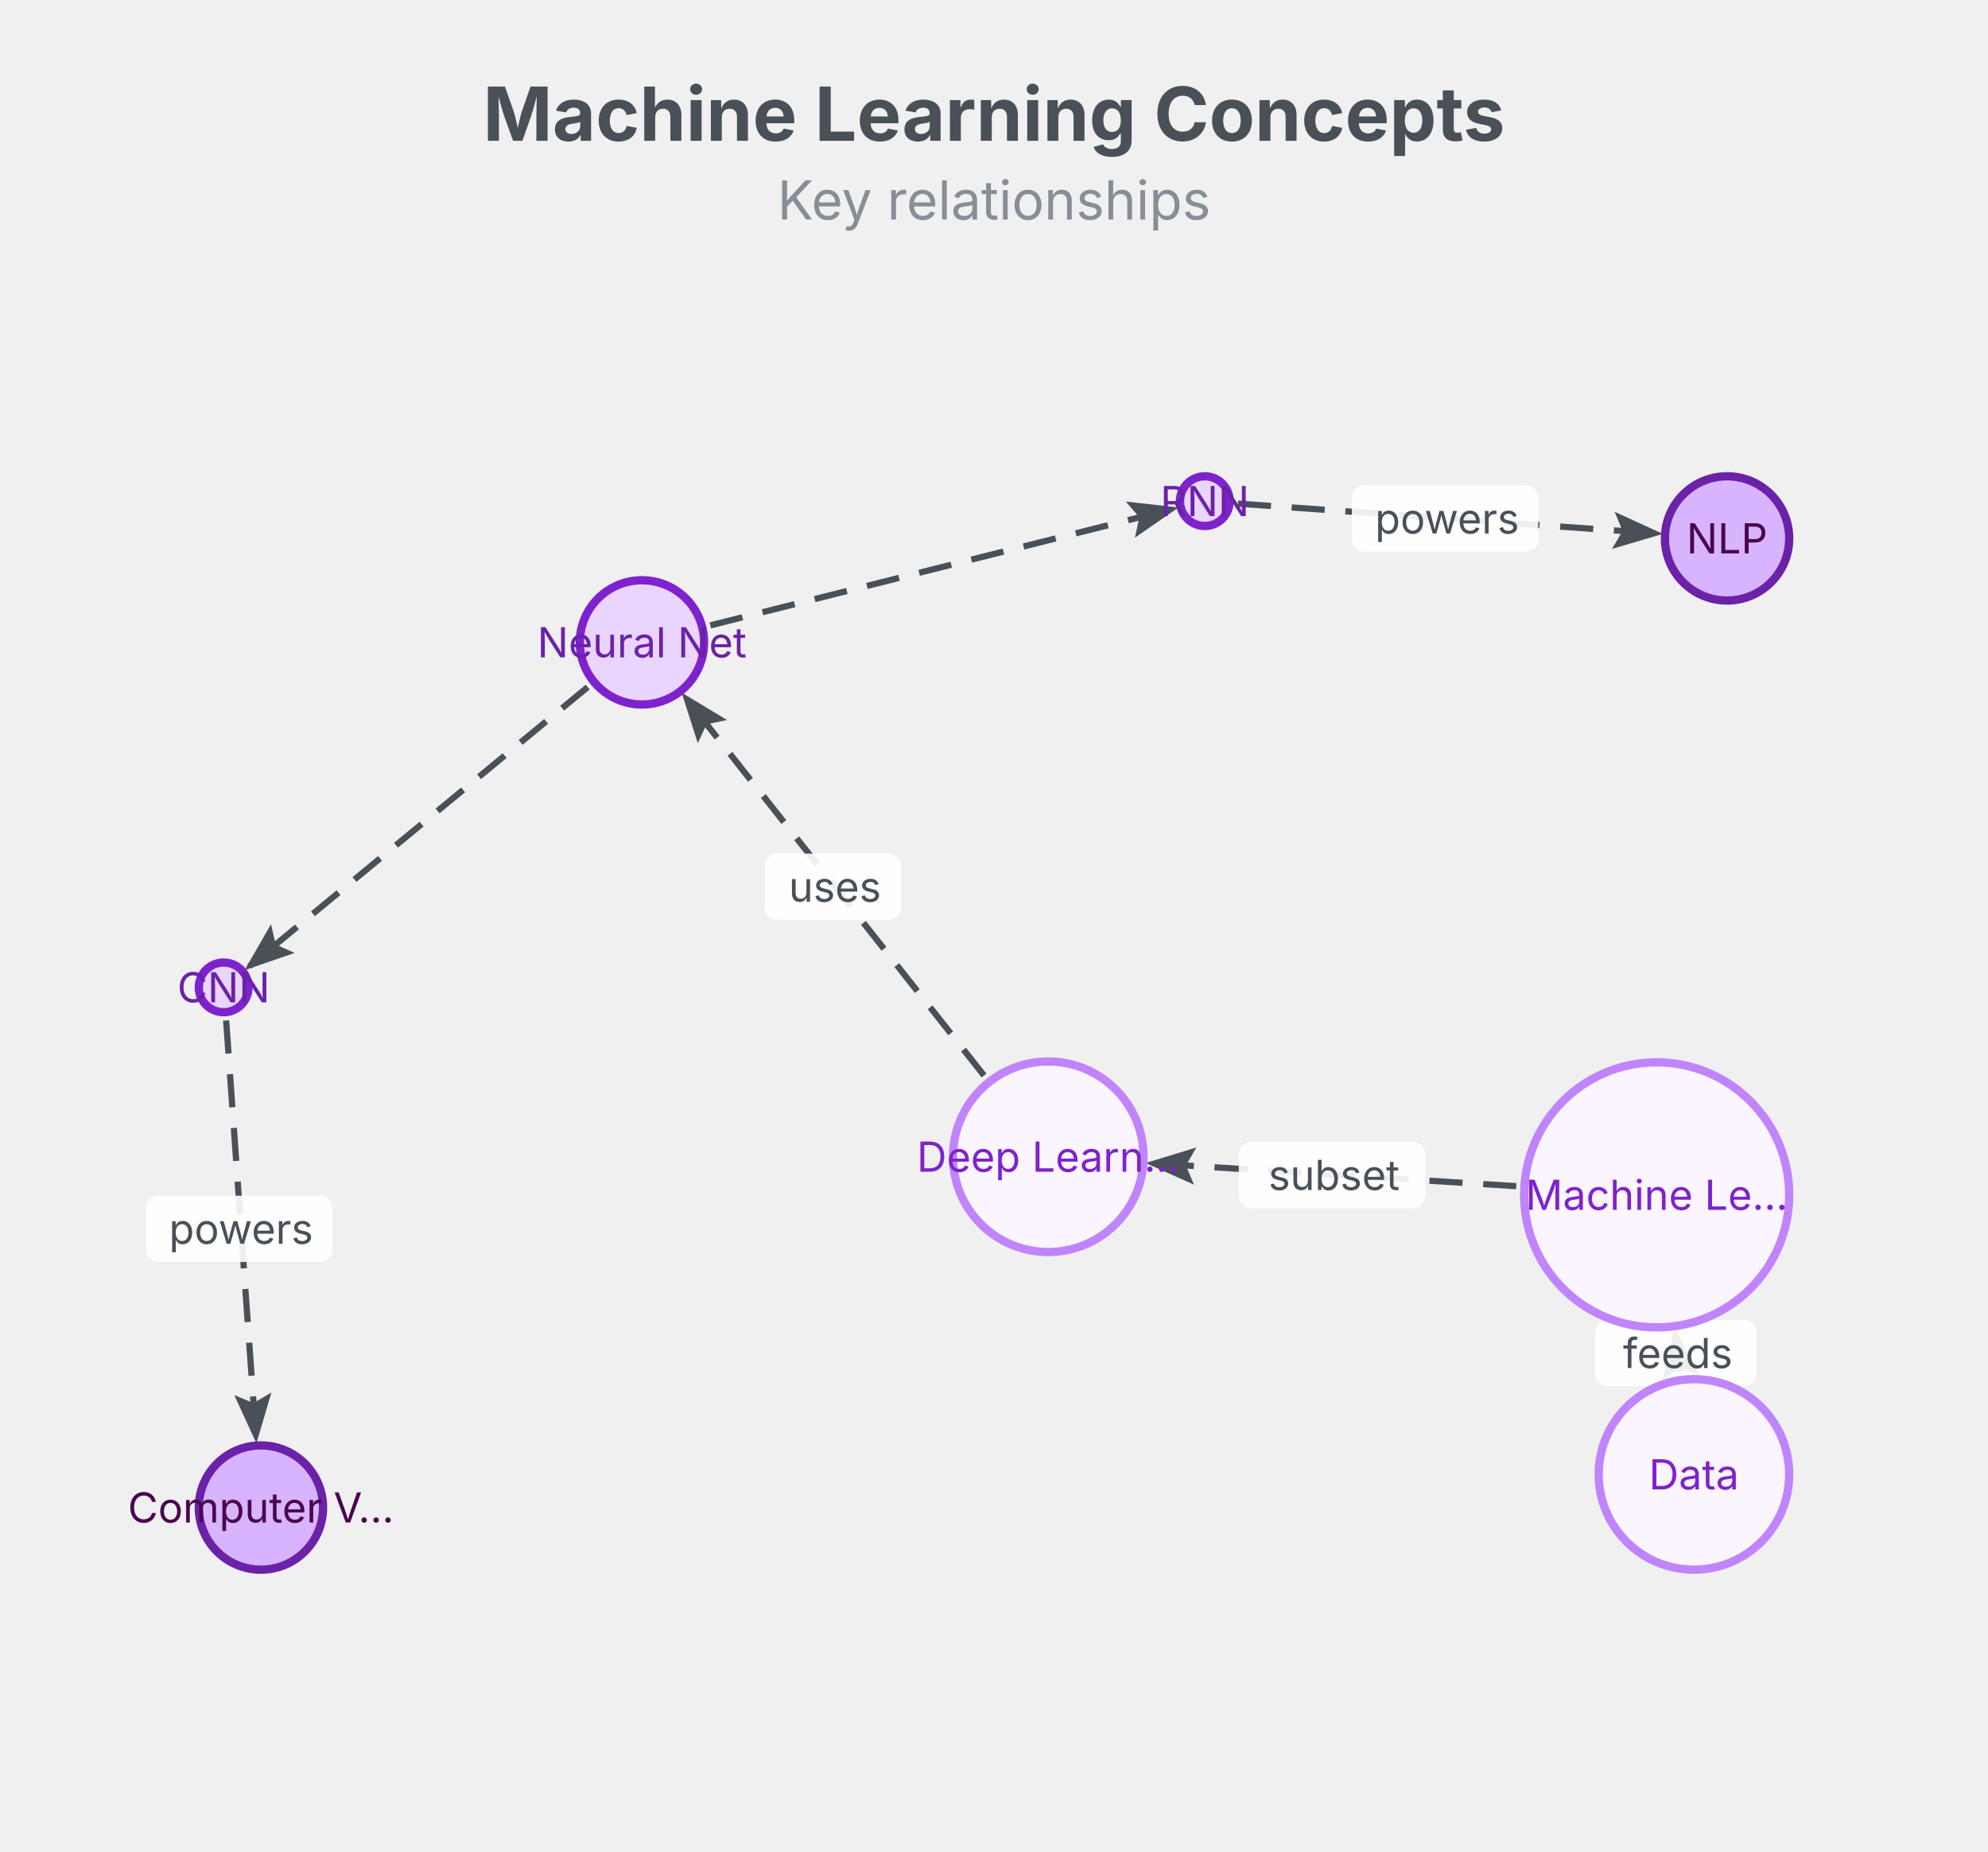
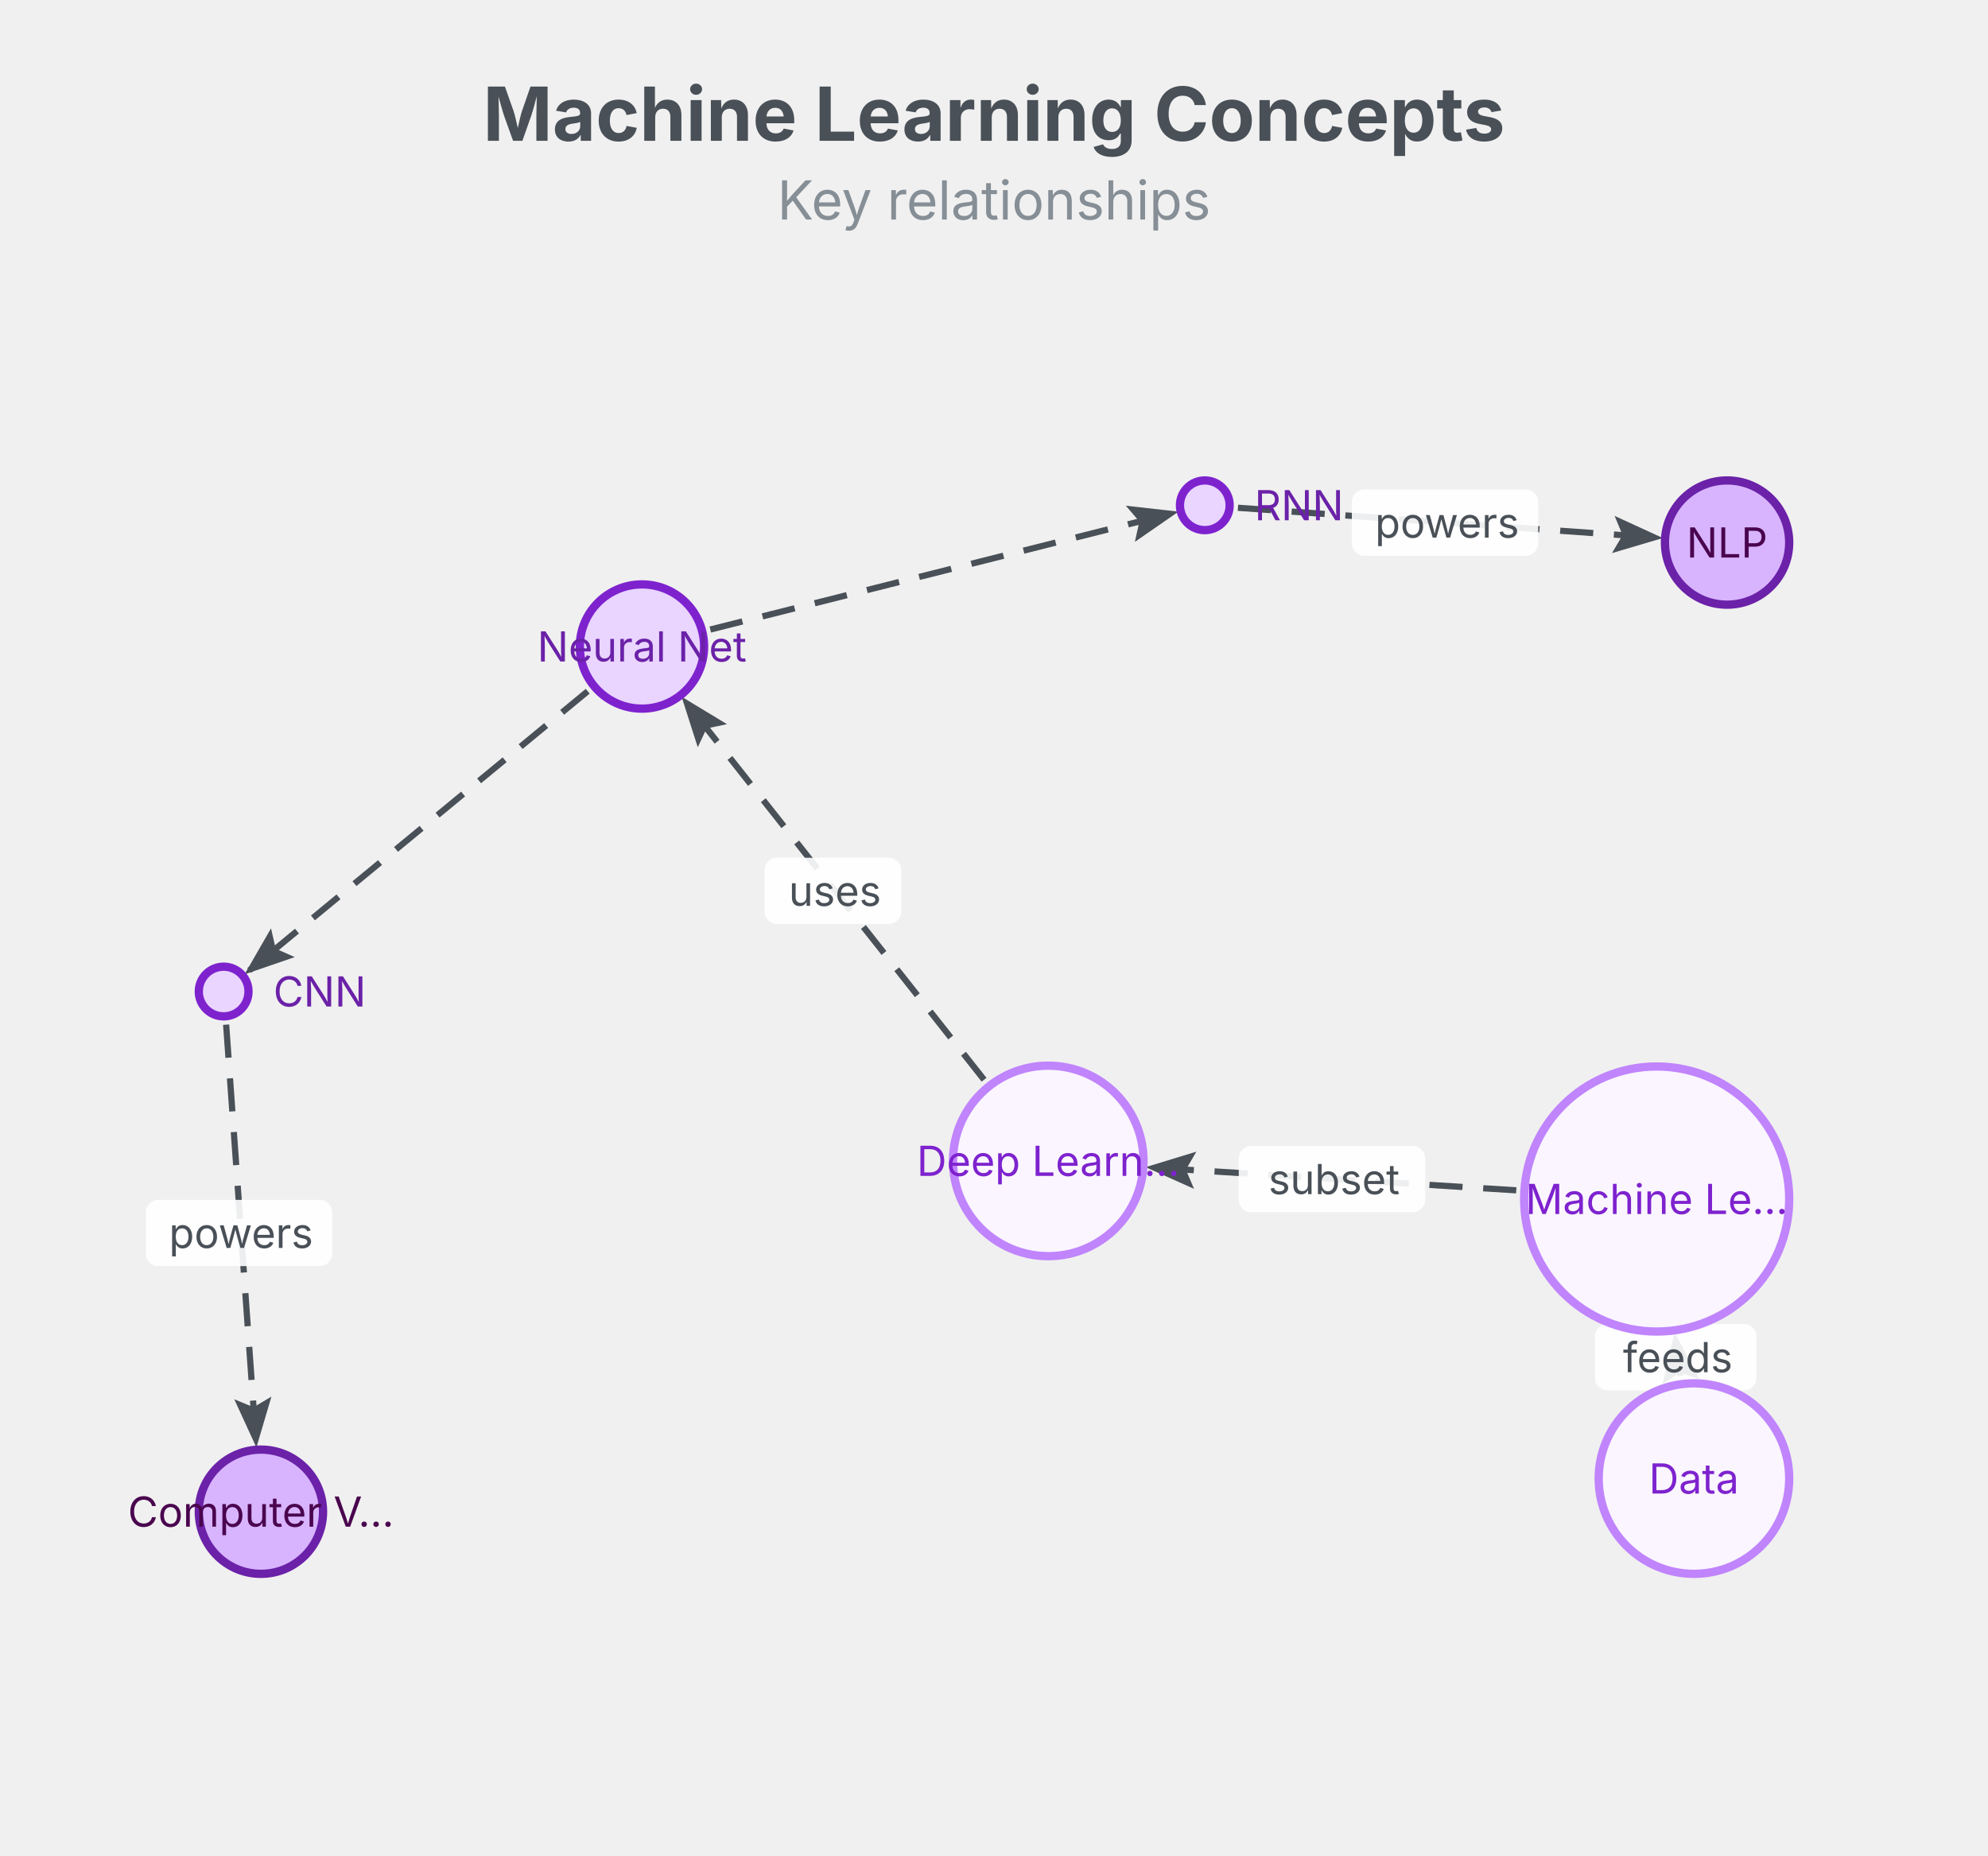
- <svg xmlns="http://www.w3.org/2000/svg" width="480" height="447" viewBox="0 0 480 447">
+ <svg xmlns="http://www.w3.org/2000/svg" width="480" height="448" viewBox="0 0 480 448">
  <text x="240" y="34" text-anchor="middle" font-family="Inter, system-ui, -apple-system, sans-serif" font-size="18" font-weight="700" fill="#495057">Machine Learning Concepts</text>
  <text x="240" y="53" text-anchor="middle" font-family="Inter, system-ui, -apple-system, sans-serif" font-size="13" fill="#868e96">Key relationships</text>
  <g class="network-diagram" transform="translate(0,67)">
    <defs>
      <marker id="net-1-arr" markerWidth="8" markerHeight="6" refX="7" refY="3" orient="auto" markerUnits="strokeWidth">
        <polygon points="0 0, 8 3, 0 6, 1.5 3" fill="#495057" />
      </marker>
      <style>.net-1-edge{stroke-dasharray:8 5;animation:net-1-dash 1.2s linear infinite;}@keyframes net-1-dash{to{stroke-dashoffset:-26;}}</style>
    </defs>
-     <line x1="366.1" y1="219.4" x2="278.1" y2="213.9" stroke="#495057" stroke-width="1.5" marker-end="url(#net-1-arr)" class="net-1-edge" />
-     <rect x="299.1" y="208.7" width="45" height="16" fill="white" rx="3" opacity="0.9" />
-     <text x="322.1" y="216.7" text-anchor="middle" dominant-baseline="middle" font-family="Inter, system-ui, -apple-system, sans-serif" font-size="10" fill="#495057">subset</text>
-     <line x1="237.6" y1="192.7" x2="165.5" y2="101.4" stroke="#495057" stroke-width="1.5" marker-end="url(#net-1-arr)" class="net-1-edge" />
-     <rect x="184.6" y="139.1" width="33" height="16" fill="white" rx="3" opacity="0.9" />
-     <text x="201.6" y="147.1" text-anchor="middle" dominant-baseline="middle" font-family="Inter, system-ui, -apple-system, sans-serif" font-size="10" fill="#495057">uses</text>
-     <line x1="141.9" y1="98.9" x2="60.2" y2="166.3" stroke="#495057" stroke-width="1.5" marker-end="url(#net-1-arr)" class="net-1-edge" />
-     <line x1="171.5" y1="84" x2="283.1" y2="55.9" stroke="#495057" stroke-width="1.5" marker-end="url(#net-1-arr)" class="net-1-edge" />
-     <line x1="54.6" y1="179.4" x2="61.8" y2="280" stroke="#495057" stroke-width="1.5" marker-end="url(#net-1-arr)" class="net-1-edge" />
-     <rect x="35.2" y="221.7" width="45" height="16" fill="white" rx="3" opacity="0.9" />
-     <text x="58.2" y="229.7" text-anchor="middle" dominant-baseline="middle" font-family="Inter, system-ui, -apple-system, sans-serif" font-size="10" fill="#495057">powers</text>
-     <line x1="298.9" y1="54.6" x2="400" y2="61.8" stroke="#495057" stroke-width="1.5" marker-end="url(#net-1-arr)" class="net-1-edge" />
-     <rect x="326.4" y="50.2" width="45" height="16" fill="white" rx="3" opacity="0.9" />
-     <text x="349.4" y="58.2" text-anchor="middle" dominant-baseline="middle" font-family="Inter, system-ui, -apple-system, sans-serif" font-size="10" fill="#495057">powers</text>
-     <line x1="405.7" y1="264.2" x2="404.5" y2="255.2" stroke="#495057" stroke-width="1.5" marker-end="url(#net-1-arr)" class="net-1-edge" />
-     <rect x="385.1" y="251.7" width="39" height="16" fill="white" rx="3" opacity="0.9" />
-     <text x="405.1" y="259.7" text-anchor="middle" dominant-baseline="middle" font-family="Inter, system-ui, -apple-system, sans-serif" font-size="10" fill="#495057">feeds</text>
-     <circle cx="400" cy="221.5" r="32" fill="#faf5ff" stroke="#c084fc" stroke-width="2" />
-     <text x="400" y="221.5" text-anchor="middle" dominant-baseline="middle" font-family="Inter, system-ui, -apple-system, sans-serif" font-size="10" fill="#7e22ce">Machine Le…</text>
-     <circle cx="253.1" cy="212.3" r="23" fill="#faf5ff" stroke="#c084fc" stroke-width="2" />
-     <text x="253.1" y="212.3" text-anchor="middle" dominant-baseline="middle" font-family="Inter, system-ui, -apple-system, sans-serif" font-size="10" fill="#7e22ce">Deep Learn…</text>
-     <circle cx="155" cy="88.1" r="15" fill="#e9d5ff" stroke="#7e22ce" stroke-width="2" />
-     <text x="155" y="88.1" text-anchor="middle" dominant-baseline="middle" font-family="Inter, system-ui, -apple-system, sans-serif" font-size="10" fill="#6b21a8">Neural Net</text>
-     <circle cx="54" cy="171.4" r="6" fill="#e9d5ff" stroke="#7e22ce" stroke-width="2" />
-     <text x="54" y="171.4" text-anchor="middle" dominant-baseline="middle" font-family="Inter, system-ui, -apple-system, sans-serif" font-size="10" fill="#6b21a8">CNN</text>
-     <circle cx="290.9" cy="54" r="6" fill="#e9d5ff" stroke="#7e22ce" stroke-width="2" />
-     <text x="290.9" y="54" text-anchor="middle" dominant-baseline="middle" font-family="Inter, system-ui, -apple-system, sans-serif" font-size="10" fill="#6b21a8">RNN</text>
-     <circle cx="417" cy="63" r="15" fill="#d8b4fe" stroke="#6b21a8" stroke-width="2" />
-     <text x="417" y="63" text-anchor="middle" dominant-baseline="middle" font-family="Inter, system-ui, -apple-system, sans-serif" font-size="10" fill="#4a044e">NLP</text>
-     <circle cx="63" cy="297" r="15" fill="#d8b4fe" stroke="#6b21a8" stroke-width="2" />
-     <text x="63" y="297" text-anchor="middle" dominant-baseline="middle" font-family="Inter, system-ui, -apple-system, sans-serif" font-size="10" fill="#4a044e">Computer V…</text>
-     <circle cx="409" cy="289" r="23" fill="#faf5ff" stroke="#c084fc" stroke-width="2" />
-     <text x="409" y="289" text-anchor="middle" dominant-baseline="middle" font-family="Inter, system-ui, -apple-system, sans-serif" font-size="10" fill="#7e22ce">Data</text>
+     <line x1="366.1" y1="220.4" x2="278.1" y2="214.9" stroke="#495057" stroke-width="1.5" marker-end="url(#net-1-arr)" class="net-1-edge" />
+     <rect x="299.1" y="209.7" width="45" height="16" fill="white" rx="3" opacity="0.9" />
+     <text x="322.1" y="217.7" text-anchor="middle" dominant-baseline="middle" font-family="Inter, system-ui, -apple-system, sans-serif" font-size="10" fill="#495057">subset</text>
+     <line x1="237.6" y1="193.7" x2="165.5" y2="102.4" stroke="#495057" stroke-width="1.5" marker-end="url(#net-1-arr)" class="net-1-edge" />
+     <rect x="184.6" y="140.1" width="33" height="16" fill="white" rx="3" opacity="0.9" />
+     <text x="201.6" y="148.1" text-anchor="middle" dominant-baseline="middle" font-family="Inter, system-ui, -apple-system, sans-serif" font-size="10" fill="#495057">uses</text>
+     <line x1="141.9" y1="99.9" x2="60.2" y2="167.3" stroke="#495057" stroke-width="1.5" marker-end="url(#net-1-arr)" class="net-1-edge" />
+     <line x1="171.5" y1="85" x2="283.1" y2="56.9" stroke="#495057" stroke-width="1.5" marker-end="url(#net-1-arr)" class="net-1-edge" />
+     <line x1="54.6" y1="180.4" x2="61.8" y2="281" stroke="#495057" stroke-width="1.5" marker-end="url(#net-1-arr)" class="net-1-edge" />
+     <rect x="35.2" y="222.7" width="45" height="16" fill="white" rx="3" opacity="0.9" />
+     <text x="58.2" y="230.7" text-anchor="middle" dominant-baseline="middle" font-family="Inter, system-ui, -apple-system, sans-serif" font-size="10" fill="#495057">powers</text>
+     <line x1="298.9" y1="55.6" x2="400" y2="62.8" stroke="#495057" stroke-width="1.5" marker-end="url(#net-1-arr)" class="net-1-edge" />
+     <rect x="326.4" y="51.2" width="45" height="16" fill="white" rx="3" opacity="0.9" />
+     <text x="349.4" y="59.2" text-anchor="middle" dominant-baseline="middle" font-family="Inter, system-ui, -apple-system, sans-serif" font-size="10" fill="#495057">powers</text>
+     <line x1="405.7" y1="265.2" x2="404.5" y2="256.2" stroke="#495057" stroke-width="1.5" marker-end="url(#net-1-arr)" class="net-1-edge" />
+     <rect x="385.1" y="252.7" width="39" height="16" fill="white" rx="3" opacity="0.9" />
+     <text x="405.1" y="260.7" text-anchor="middle" dominant-baseline="middle" font-family="Inter, system-ui, -apple-system, sans-serif" font-size="10" fill="#495057">feeds</text>
+     <circle cx="400" cy="222.5" r="32" fill="#faf5ff" stroke="#c084fc" stroke-width="2" />
+     <text x="400" y="222.5" text-anchor="middle" dominant-baseline="middle" font-family="Inter, system-ui, -apple-system, sans-serif" font-size="10" fill="#7e22ce">Machine Le…</text>
+     <circle cx="253.1" cy="213.3" r="23" fill="#faf5ff" stroke="#c084fc" stroke-width="2" />
+     <text x="253.1" y="213.3" text-anchor="middle" dominant-baseline="middle" font-family="Inter, system-ui, -apple-system, sans-serif" font-size="10" fill="#7e22ce">Deep Learn…</text>
+     <circle cx="155" cy="89.1" r="15" fill="#e9d5ff" stroke="#7e22ce" stroke-width="2" />
+     <text x="155" y="89.1" text-anchor="middle" dominant-baseline="middle" font-family="Inter, system-ui, -apple-system, sans-serif" font-size="10" fill="#6b21a8">Neural Net</text>
+     <circle cx="54" cy="172.4" r="6" fill="#e9d5ff" stroke="#7e22ce" stroke-width="2" />
+     <circle cx="290.9" cy="55" r="6" fill="#e9d5ff" stroke="#7e22ce" stroke-width="2" />
+     <circle cx="417" cy="64" r="15" fill="#d8b4fe" stroke="#6b21a8" stroke-width="2" />
+     <text x="417" y="64" text-anchor="middle" dominant-baseline="middle" font-family="Inter, system-ui, -apple-system, sans-serif" font-size="10" fill="#4a044e">NLP</text>
+     <circle cx="63" cy="298" r="15" fill="#d8b4fe" stroke="#6b21a8" stroke-width="2" />
+     <text x="63" y="298" text-anchor="middle" dominant-baseline="middle" font-family="Inter, system-ui, -apple-system, sans-serif" font-size="10" fill="#4a044e">Computer V…</text>
+     <circle cx="409" cy="290" r="23" fill="#faf5ff" stroke="#c084fc" stroke-width="2" />
+     <text x="409" y="290" text-anchor="middle" dominant-baseline="middle" font-family="Inter, system-ui, -apple-system, sans-serif" font-size="10" fill="#7e22ce">Data</text>
+     <text x="302.9" y="55" text-anchor="start" dominant-baseline="middle" font-family="Inter, system-ui, -apple-system, sans-serif" font-size="10" fill="#6b21a8">RNN</text>
+     <text x="66" y="172.4" text-anchor="start" dominant-baseline="middle" font-family="Inter, system-ui, -apple-system, sans-serif" font-size="10" fill="#6b21a8">CNN</text>
  </g>
</svg>
